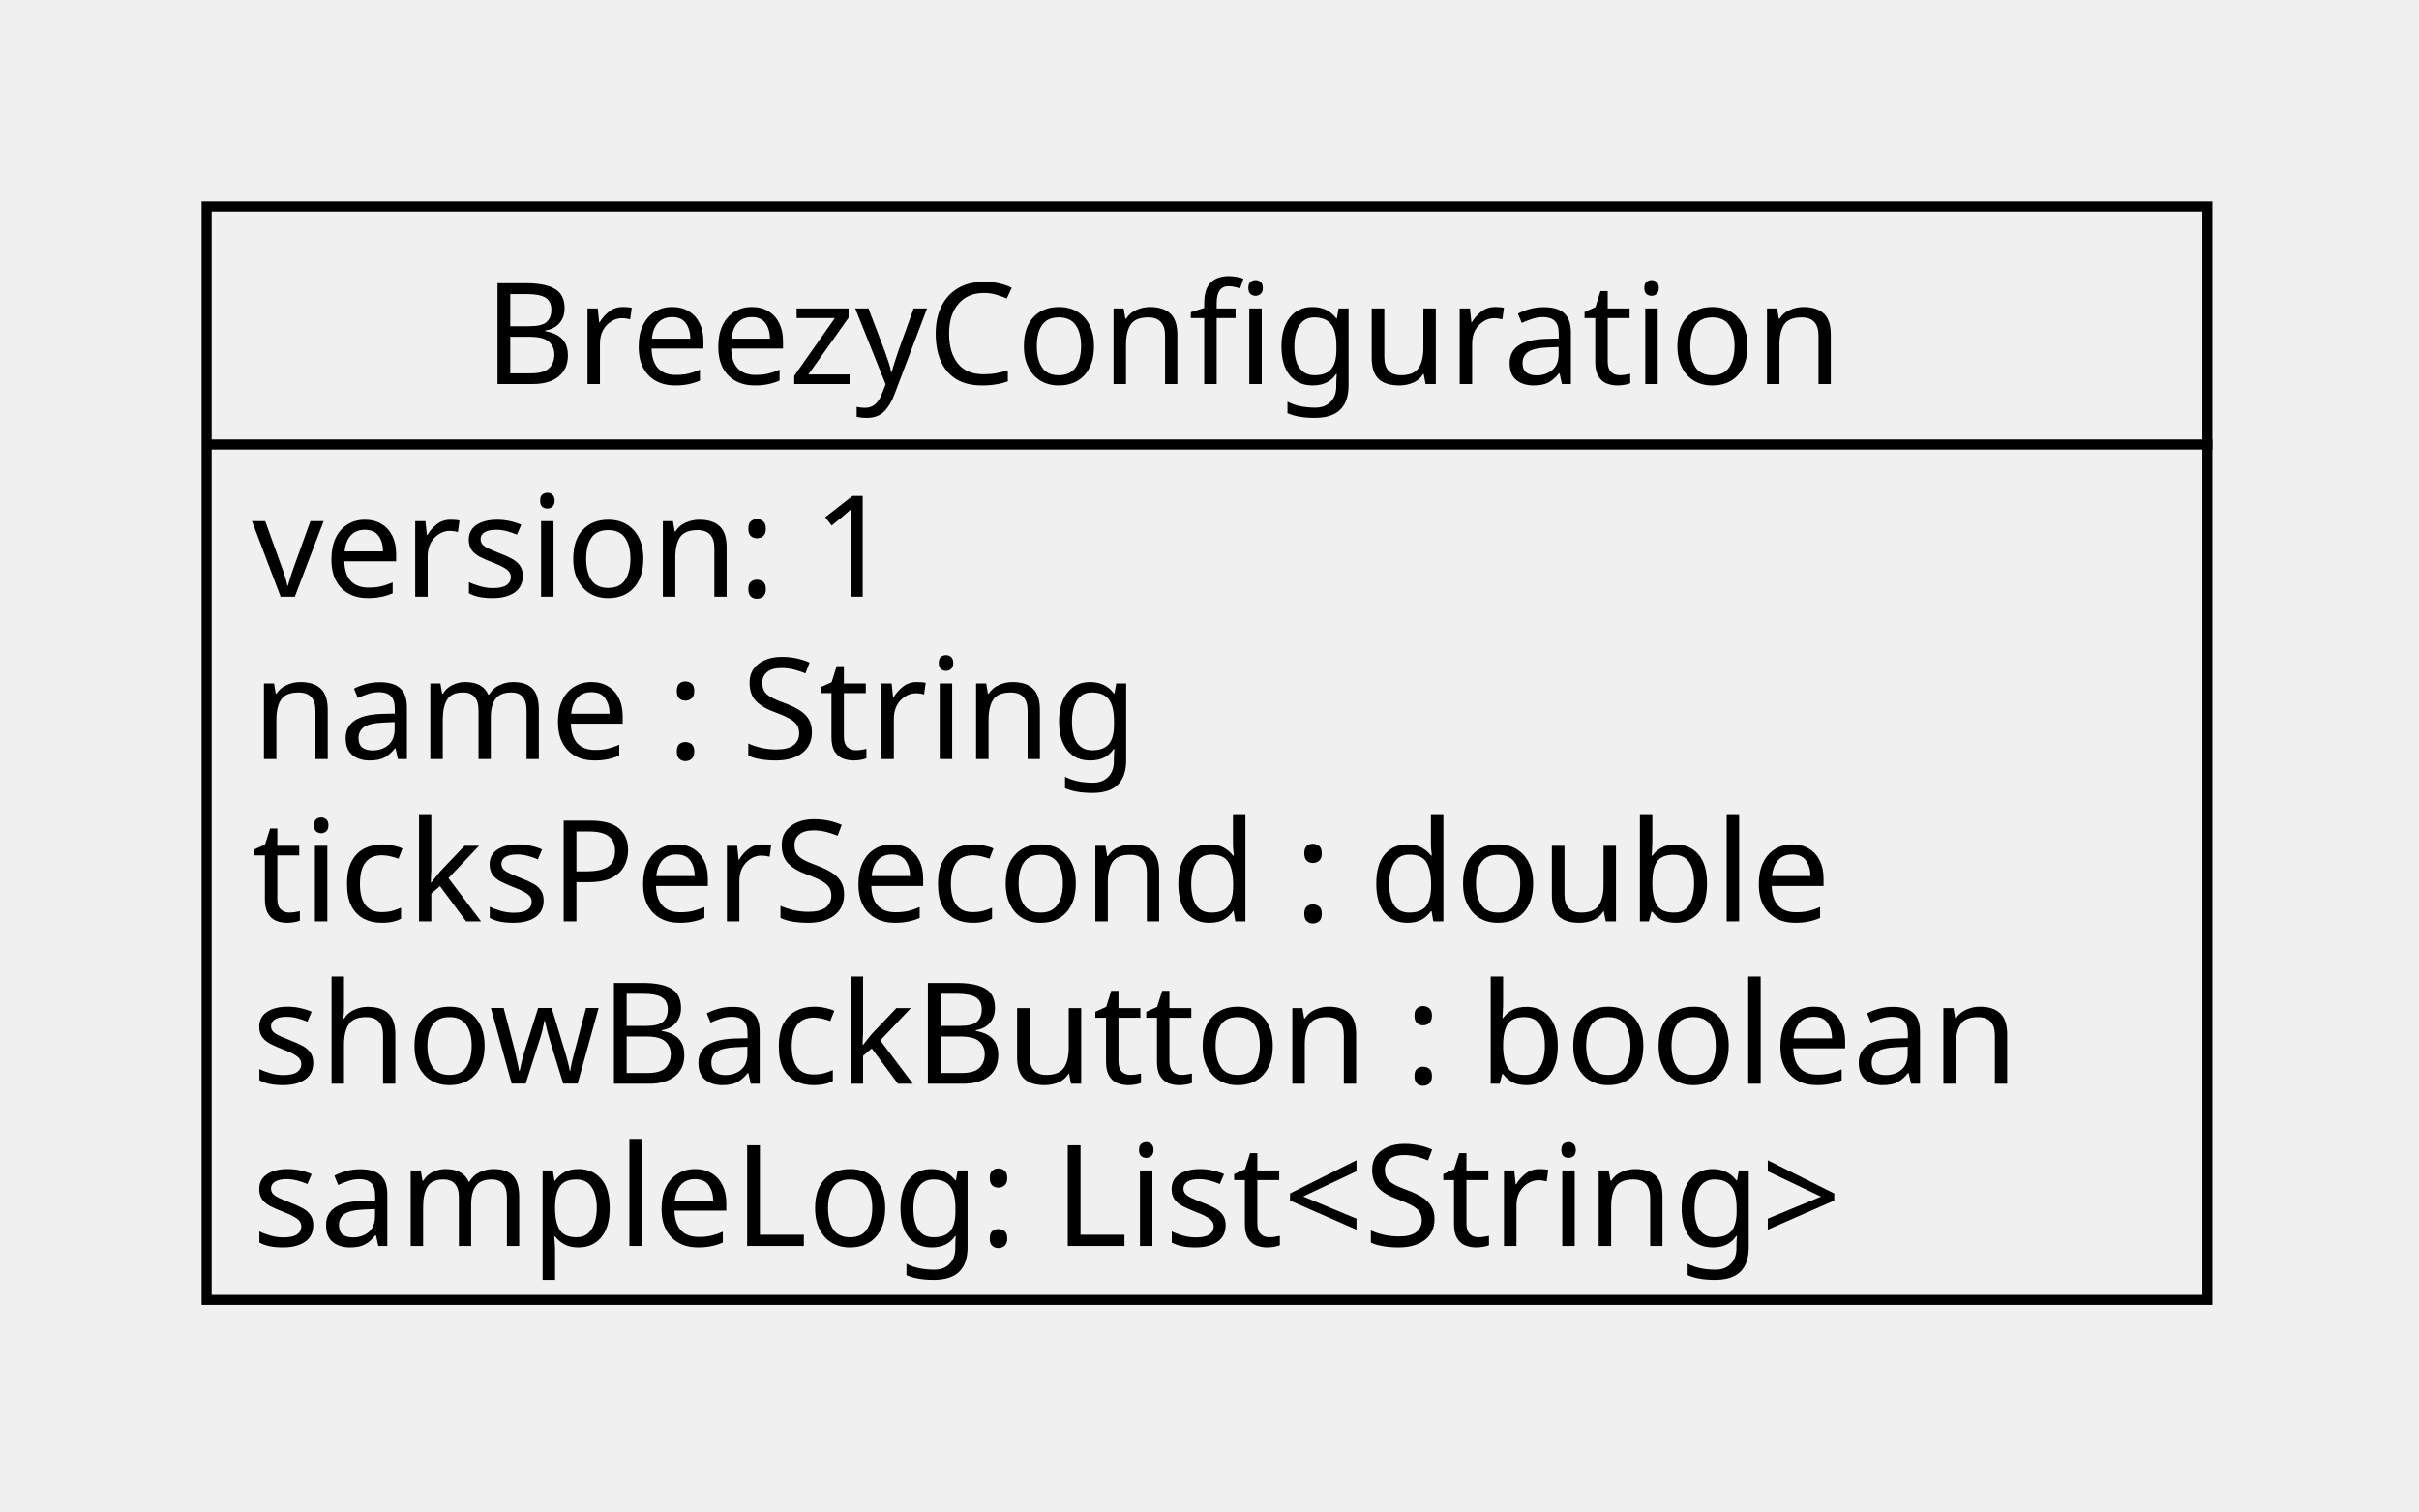
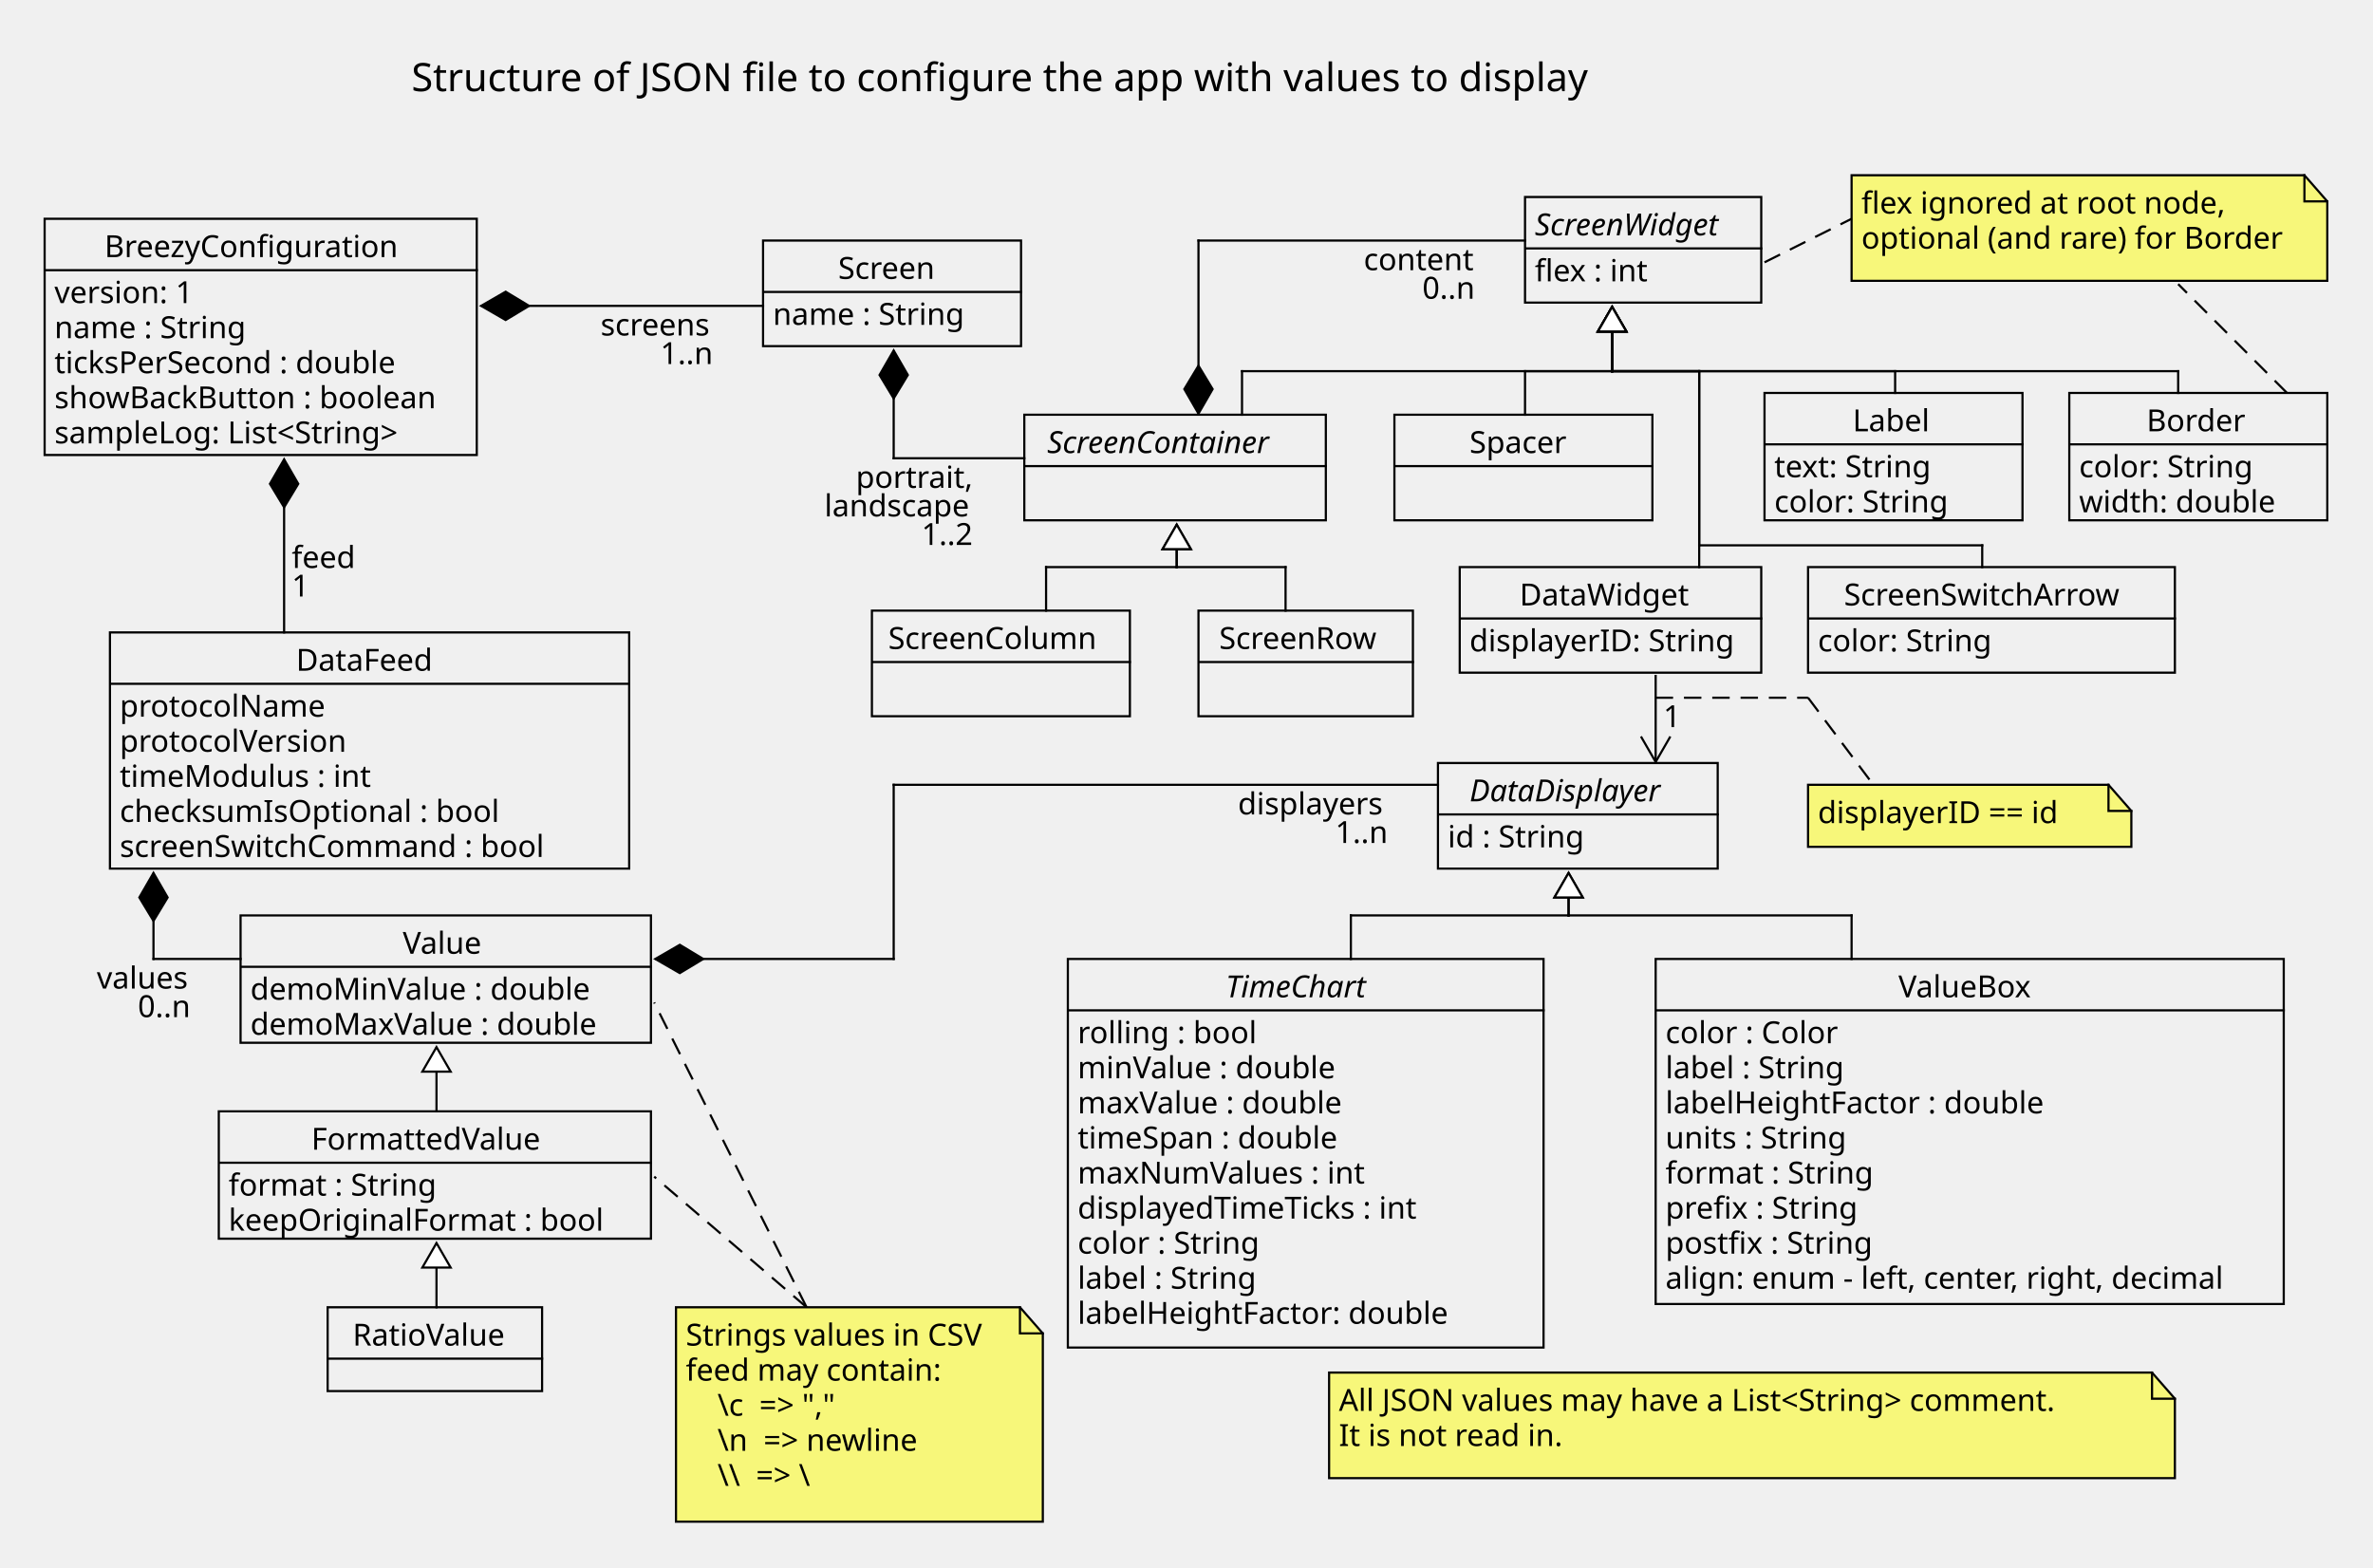
- <svg xmlns="http://www.w3.org/2000/svg" fill-opacity="1" color-rendering="auto" color-interpolation="auto" text-rendering="auto" stroke="black" stroke-linecap="square" width="240" stroke-miterlimit="10" shape-rendering="auto" stroke-opacity="1" fill="black" stroke-dasharray="none" font-weight="normal" stroke-width="1" viewBox="80 80 240 150" height="150" font-family="'Dialog'" font-style="normal" stroke-linejoin="miter" font-size="12px" stroke-dashoffset="0" image-rendering="auto">
+ <svg xmlns="http://www.w3.org/2000/svg" fill-opacity="1" color-rendering="auto" color-interpolation="auto" text-rendering="auto" stroke="black" stroke-linecap="square" width="1090" stroke-miterlimit="10" shape-rendering="auto" stroke-opacity="1" fill="black" stroke-dasharray="none" font-weight="normal" stroke-width="1" viewBox="30 0 1090 720" height="720" font-family="'Dialog'" font-style="normal" stroke-linejoin="miter" font-size="12px" stroke-dashoffset="0" image-rendering="auto">
  <defs id="genericDefs" />
  <g>
    <defs id="defs1">
      <clipPath clipPathUnits="userSpaceOnUse" id="clipPath1">
        <path d="M0 0 L2147483647 0 L2147483647 2147483647 L0 2147483647 L0 0 Z" />
      </clipPath>
      <clipPath clipPathUnits="userSpaceOnUse" id="clipPath2">
+         <path d="M0 0 L0 100 L170 100 L170 0 Z" />
+       </clipPath>
+       <clipPath clipPathUnits="userSpaceOnUse" id="clipPath3">
+         <path d="M0 0 L0 60 L120 60 L120 0 Z" />
+       </clipPath>
+       <clipPath clipPathUnits="userSpaceOnUse" id="clipPath4">
+         <path d="M0 0 L0 50 L390 50 L390 0 Z" />
+       </clipPath>
+       <clipPath clipPathUnits="userSpaceOnUse" id="clipPath5">
+         <path d="M0 0 L0 60 L190 60 L190 0 Z" />
+       </clipPath>
+       <clipPath clipPathUnits="userSpaceOnUse" id="clipPath6">
+         <path d="M0 0 L0 50 L170 50 L170 0 Z" />
+       </clipPath>
+       <clipPath clipPathUnits="userSpaceOnUse" id="clipPath7">
+         <path d="M0 0 L0 30 L150 30 L150 0 Z" />
+       </clipPath>
+       <clipPath clipPathUnits="userSpaceOnUse" id="clipPath8">
+         <path d="M0 0 L0 40 L100 40 L100 0 Z" />
+       </clipPath>
+       <clipPath clipPathUnits="userSpaceOnUse" id="clipPath9">
+         <path d="M0 0 L0 50 L140 50 L140 0 Z" />
+       </clipPath>
+       <clipPath clipPathUnits="userSpaceOnUse" id="clipPath10">
+         <path d="M0 0 L0 50 L130 50 L130 0 Z" />
+       </clipPath>
+       <clipPath clipPathUnits="userSpaceOnUse" id="clipPath11">
+         <path d="M0 0 L0 50 L220 50 L220 0 Z" />
+       </clipPath>
+       <clipPath clipPathUnits="userSpaceOnUse" id="clipPath12">
+         <path d="M0 0 L0 50 L120 50 L120 0 Z" />
+       </clipPath>
+       <clipPath clipPathUnits="userSpaceOnUse" id="clipPath13">
+         <path d="M0 0 L0 160 L290 160 L290 0 Z" />
+       </clipPath>
+       <clipPath clipPathUnits="userSpaceOnUse" id="clipPath14">
+         <path d="M0 0 L0 180 L220 180 L220 0 Z" />
+       </clipPath>
+       <clipPath clipPathUnits="userSpaceOnUse" id="clipPath15">
+         <path d="M0 0 L0 50 L100 50 L100 0 Z" />
+       </clipPath>
+       <clipPath clipPathUnits="userSpaceOnUse" id="clipPath16">
+         <path d="M0 0 L0 50 L110 50 L110 0 Z" />
+       </clipPath>
+       <clipPath clipPathUnits="userSpaceOnUse" id="clipPath17">
+         <path d="M0 0 L0 60 L200 60 L200 0 Z" />
+       </clipPath>
+       <clipPath clipPathUnits="userSpaceOnUse" id="clipPath18">
+         <path d="M0 0 L0 110 L240 110 L240 0 Z" />
+       </clipPath>
+       <clipPath clipPathUnits="userSpaceOnUse" id="clipPath19">
+         <path d="M0 0 L0 40 L680 40 L680 0 Z" />
+       </clipPath>
+       <clipPath clipPathUnits="userSpaceOnUse" id="clipPath20">
        <path d="M0 0 L0 110 L200 110 L200 0 Z" />
      </clipPath>
+       <clipPath clipPathUnits="userSpaceOnUse" id="clipPath21">
+         <path d="M0 0 L0 90 L100 90 L100 0 Z" />
+       </clipPath>
+       <clipPath clipPathUnits="userSpaceOnUse" id="clipPath22">
+         <path d="M0 0 L0 170 L100 170 L100 0 Z" />
+       </clipPath>
+       <clipPath clipPathUnits="userSpaceOnUse" id="clipPath23">
+         <path d="M0 0 L0 80 L80 80 L80 0 Z" />
+       </clipPath>
+       <clipPath clipPathUnits="userSpaceOnUse" id="clipPath24">
+         <path d="M0 0 L0 70 L290 70 L290 0 Z" />
+       </clipPath>
+       <clipPath clipPathUnits="userSpaceOnUse" id="clipPath25">
+         <path d="M0 0 L0 60 L30 60 L30 0 Z" />
+       </clipPath>
+       <clipPath clipPathUnits="userSpaceOnUse" id="clipPath26">
+         <path d="M0 0 L0 150 L200 150 L200 0 Z" />
+       </clipPath>
+       <clipPath clipPathUnits="userSpaceOnUse" id="clipPath27">
+         <path d="M0 0 L0 70 L130 70 L130 0 Z" />
+       </clipPath>
+       <clipPath clipPathUnits="userSpaceOnUse" id="clipPath28">
+         <path d="M0 0 L0 150 L70 150 L70 0 Z" />
+       </clipPath>
+       <clipPath clipPathUnits="userSpaceOnUse" id="clipPath29">
+         <path d="M0 0 L0 70 L40 70 L40 0 Z" />
+       </clipPath>
+       <clipPath clipPathUnits="userSpaceOnUse" id="clipPath30">
+         <path d="M0 0 L0 110 L390 110 L390 0 Z" />
+       </clipPath>
+       <clipPath clipPathUnits="userSpaceOnUse" id="clipPath31">
+         <path d="M0 0 L0 70 L160 70 L160 0 Z" />
+       </clipPath>
+       <clipPath clipPathUnits="userSpaceOnUse" id="clipPath32">
+         <path d="M0 0 L0 50 L70 50 L70 0 Z" />
+       </clipPath>
+       <clipPath clipPathUnits="userSpaceOnUse" id="clipPath33">
+         <path d="M0 0 L0 80 L70 80 L70 0 Z" />
+       </clipPath>
+       <clipPath clipPathUnits="userSpaceOnUse" id="clipPath34">
+         <path d="M0 0 L0 110 L120 110 L120 0 Z" />
+       </clipPath>
+       <clipPath clipPathUnits="userSpaceOnUse" id="clipPath35">
+         <path d="M0 0 L0 80 L200 80 L200 0 Z" />
+       </clipPath>
+       <clipPath clipPathUnits="userSpaceOnUse" id="clipPath36">
+         <path d="M0 0 L0 110 L180 110 L180 0 Z" />
+       </clipPath>
+       <clipPath clipPathUnits="userSpaceOnUse" id="clipPath37">
+         <path d="M0 0 L0 70 L80 70 L80 0 Z" />
+       </clipPath>
+       <clipPath clipPathUnits="userSpaceOnUse" id="clipPath38">
+         <path d="M0 0 L0 70 L90 70 L90 0 Z" />
+       </clipPath>
+       <clipPath clipPathUnits="userSpaceOnUse" id="clipPath39">
+         <path d="M0 0 L0 50 L160 50 L160 0 Z" />
+       </clipPath>
+       <clipPath clipPathUnits="userSpaceOnUse" id="clipPath40">
+         <path d="M0 0 L0 110 L60 110 L60 0 Z" />
+       </clipPath>
+       <clipPath clipPathUnits="userSpaceOnUse" id="clipPath41">
+         <path d="M0 0 L0 90 L90 90 L90 0 Z" />
+       </clipPath>
    </defs>
-     <g fill="rgb(255,255,255)" fill-opacity="0" transform="translate(100,100)" stroke-opacity="0" stroke="rgb(255,255,255)">
-       <rect x="0.5" width="198.5" height="108.5" y="0.5" clip-path="url(#clipPath2)" stroke="none" />
-     </g>
-     <g transform="translate(100,100)">
-       <rect fill="none" x="0.5" width="198.5" height="108.5" y="0.5" clip-path="url(#clipPath2)" />
-       <text x="28" font-size="14px" y="18.109" clip-path="url(#clipPath2)" font-family="sans-serif" stroke="none" xml:space="preserve">BreezyConfiguration</text>
-       <path fill="none" d="M1 24.109 L199 24.109" clip-path="url(#clipPath2)" />
-       <text x="5" font-size="14px" y="39.219" clip-path="url(#clipPath2)" font-family="sans-serif" stroke="none" xml:space="preserve">version: 1</text>
-       <text x="5" font-size="14px" y="55.328" clip-path="url(#clipPath2)" font-family="sans-serif" stroke="none" xml:space="preserve">name : String</text>
-       <text x="5" font-size="14px" y="71.438" clip-path="url(#clipPath2)" font-family="sans-serif" stroke="none" xml:space="preserve">ticksPerSecond : double</text>
-       <text x="5" font-size="14px" y="87.547" clip-path="url(#clipPath2)" font-family="sans-serif" stroke="none" xml:space="preserve">showBackButton : boolean</text>
-       <text x="5" font-size="14px" y="103.656" clip-path="url(#clipPath2)" font-family="sans-serif" stroke="none" xml:space="preserve">sampleLog: List&lt;String&gt;</text>
+     <g fill="rgb(255,255,0)" fill-opacity="0.49" transform="translate(340,600)" stroke-opacity="0.49" stroke="rgb(255,255,0)">
+       <path d="M0.5 0.5 L158.5 0.5 L169 12.5 L169 99 L0.5 99 Z" stroke="none" clip-path="url(#clipPath2)" />
+     </g>
+     <g transform="translate(340,600)">
+       <path fill="none" d="M0.5 0.5 L158.5 0.5 L169 12.5 L169 99 L0.5 99 Z" clip-path="url(#clipPath2)" />
+       <path fill="none" d="M158.5 0.5 L158.5 12.5 L169 12.5" clip-path="url(#clipPath2)" />
+       <text x="5" font-size="14px" y="18.109" clip-path="url(#clipPath2)" font-family="sans-serif" stroke="none" xml:space="preserve">Strings values in CSV</text>
+       <text x="5" font-size="14px" y="34.219" clip-path="url(#clipPath2)" font-family="sans-serif" stroke="none" xml:space="preserve">feed may contain:</text>
+       <text x="5" font-size="14px" y="50.328" clip-path="url(#clipPath2)" font-family="sans-serif" stroke="none" xml:space="preserve">    \c  =&gt; ","</text>
+       <text x="5" font-size="14px" y="66.438" clip-path="url(#clipPath2)" font-family="sans-serif" stroke="none" xml:space="preserve">    \n  =&gt; newline</text>
+       <text x="5" font-size="14px" y="82.547" clip-path="url(#clipPath2)" font-family="sans-serif" stroke="none" xml:space="preserve">    \\  =&gt; \</text>
+     </g>
+     <g fill="rgb(255,255,255)" fill-opacity="0" transform="translate(980,180)" stroke-opacity="0" stroke="rgb(255,255,255)">
+       <rect x="0.5" width="118.5" height="58.5" y="0.5" clip-path="url(#clipPath3)" stroke="none" />
+     </g>
+     <g transform="translate(980,180)">
+       <rect fill="none" x="0.5" width="118.5" height="58.5" y="0.5" clip-path="url(#clipPath3)" />
+       <text x="36" font-size="14px" y="18.109" clip-path="url(#clipPath3)" font-family="sans-serif" stroke="none" xml:space="preserve">Border</text>
+       <path fill="none" d="M1 24.109 L119 24.109" clip-path="url(#clipPath3)" />
+       <text x="5" font-size="14px" y="39.219" clip-path="url(#clipPath3)" font-family="sans-serif" stroke="none" xml:space="preserve">color: String</text>
+       <text x="5" font-size="14px" y="55.328" clip-path="url(#clipPath3)" font-family="sans-serif" stroke="none" xml:space="preserve">width: double</text>
+     </g>
+     <g fill="rgb(255,255,0)" fill-opacity="0.49" transform="translate(640,630)" stroke-opacity="0.49" stroke="rgb(255,255,0)">
+       <path d="M0.5 0.5 L378.5 0.5 L389 12.5 L389 49 L0.5 49 Z" stroke="none" clip-path="url(#clipPath4)" />
+     </g>
+     <g transform="translate(640,630)">
+       <path fill="none" d="M0.5 0.5 L378.5 0.5 L389 12.5 L389 49 L0.5 49 Z" clip-path="url(#clipPath4)" />
+       <path fill="none" d="M378.5 0.5 L378.5 12.5 L389 12.5" clip-path="url(#clipPath4)" />
+       <text x="5" font-size="14px" y="18.109" clip-path="url(#clipPath4)" font-family="sans-serif" stroke="none" xml:space="preserve">All JSON values may have a List&lt;String&gt; comment.</text>
+       <text x="5" font-size="14px" y="34.219" clip-path="url(#clipPath4)" font-family="sans-serif" stroke="none" xml:space="preserve">It is not read in.</text>
+     </g>
+     <g fill="rgb(255,255,255)" fill-opacity="0" transform="translate(140,420)" stroke-opacity="0" stroke="rgb(255,255,255)">
+       <rect x="0.5" width="188.5" height="58.5" y="0.5" clip-path="url(#clipPath5)" stroke="none" />
+     </g>
+     <g transform="translate(140,420)">
+       <rect fill="none" x="0.5" width="188.5" height="58.5" y="0.5" clip-path="url(#clipPath5)" />
+       <text x="75" font-size="14px" y="18.109" clip-path="url(#clipPath5)" font-family="sans-serif" stroke="none" xml:space="preserve">Value</text>
+       <path fill="none" d="M1 24.109 L189 24.109" clip-path="url(#clipPath5)" />
+       <text x="5" font-size="14px" y="39.219" clip-path="url(#clipPath5)" font-family="sans-serif" stroke="none" xml:space="preserve">demoMinValue : double</text>
+       <text x="5" font-size="14px" y="55.328" clip-path="url(#clipPath5)" font-family="sans-serif" stroke="none" xml:space="preserve">demoMaxValue : double</text>
+     </g>
+     <g fill="rgb(255,255,255)" fill-opacity="0" transform="translate(860,260)" stroke-opacity="0" stroke="rgb(255,255,255)">
+       <rect x="0.5" width="168.5" height="48.5" y="0.5" clip-path="url(#clipPath6)" stroke="none" />
+     </g>
+     <g transform="translate(860,260)">
+       <rect fill="none" x="0.5" width="168.5" height="48.5" y="0.5" clip-path="url(#clipPath6)" />
+       <text x="17" font-size="14px" y="18.109" clip-path="url(#clipPath6)" font-family="sans-serif" stroke="none" xml:space="preserve">ScreenSwitchArrow</text>
+       <path fill="none" d="M1 24.109 L169 24.109" clip-path="url(#clipPath6)" />
+       <text x="5" font-size="14px" y="39.219" clip-path="url(#clipPath6)" font-family="sans-serif" stroke="none" xml:space="preserve">color: String</text>
+     </g>
+     <g fill="rgb(255,255,0)" fill-opacity="0.49" transform="translate(860,360)" stroke-opacity="0.49" stroke="rgb(255,255,0)">
+       <path d="M0.5 0.5 L138.5 0.5 L149 12.5 L149 29 L0.5 29 Z" stroke="none" clip-path="url(#clipPath7)" />
+     </g>
+     <g transform="translate(860,360)">
+       <path fill="none" d="M0.5 0.5 L138.5 0.5 L149 12.5 L149 29 L0.5 29 Z" clip-path="url(#clipPath7)" />
+       <path fill="none" d="M138.5 0.5 L138.5 12.5 L149 12.5" clip-path="url(#clipPath7)" />
+       <text x="5" font-size="14px" y="18.109" clip-path="url(#clipPath7)" font-family="sans-serif" stroke="none" xml:space="preserve">displayerID == id</text>
+     </g>
+     <g fill="rgb(255,255,255)" fill-opacity="0" transform="translate(180,600)" stroke-opacity="0" stroke="rgb(255,255,255)">
+       <rect x="0.5" width="98.5" height="38.5" y="0.5" clip-path="url(#clipPath8)" stroke="none" />
+     </g>
+     <g transform="translate(180,600)">
+       <rect fill="none" x="0.5" width="98.5" height="38.5" y="0.5" clip-path="url(#clipPath8)" />
+       <text x="12" font-size="14px" y="18.109" clip-path="url(#clipPath8)" font-family="sans-serif" stroke="none" xml:space="preserve">RatioValue</text>
+       <path fill="none" d="M1 24.109 L99 24.109" clip-path="url(#clipPath8)" />
+     </g>
+     <g fill="rgb(255,255,255)" fill-opacity="0" transform="translate(700,260)" stroke-opacity="0" stroke="rgb(255,255,255)">
+       <rect x="0.5" width="138.5" height="48.5" y="0.5" clip-path="url(#clipPath9)" stroke="none" />
+     </g>
+     <g transform="translate(700,260)">
+       <rect fill="none" x="0.5" width="138.5" height="48.5" y="0.5" clip-path="url(#clipPath9)" />
+       <text x="28" font-size="14px" y="18.109" clip-path="url(#clipPath9)" font-family="sans-serif" stroke="none" xml:space="preserve">DataWidget</text>
+       <path fill="none" d="M1 24.109 L139 24.109" clip-path="url(#clipPath9)" />
+       <text x="5" font-size="14px" y="39.219" clip-path="url(#clipPath9)" font-family="sans-serif" stroke="none" xml:space="preserve">displayerID: String</text>
+     </g>
+     <g fill="rgb(255,255,255)" fill-opacity="0" transform="translate(690,350)" stroke-opacity="0" stroke="rgb(255,255,255)">
+       <rect x="0.5" width="128.5" height="48.5" y="0.5" clip-path="url(#clipPath10)" stroke="none" />
+     </g>
+     <g transform="translate(690,350)">
+       <rect fill="none" x="0.5" width="128.5" height="48.5" y="0.5" clip-path="url(#clipPath10)" />
+       <text x="15" font-size="14px" y="18.109" clip-path="url(#clipPath10)" font-family="sans-serif" font-style="italic" stroke="none" xml:space="preserve">DataDisplayer</text>
+       <path fill="none" d="M1 24.109 L129 24.109" clip-path="url(#clipPath10)" />
+       <text x="5" font-size="14px" y="39.219" clip-path="url(#clipPath10)" font-family="sans-serif" stroke="none" xml:space="preserve">id : String</text>
+     </g>
+     <g fill="rgb(255,255,0)" fill-opacity="0.49" transform="translate(880,80)" stroke-opacity="0.49" stroke="rgb(255,255,0)">
+       <path d="M0.5 0.5 L208.5 0.5 L219 12.5 L219 49 L0.5 49 Z" stroke="none" clip-path="url(#clipPath11)" />
+     </g>
+     <g transform="translate(880,80)">
+       <path fill="none" d="M0.5 0.5 L208.5 0.5 L219 12.5 L219 49 L0.5 49 Z" clip-path="url(#clipPath11)" />
+       <path fill="none" d="M208.5 0.5 L208.5 12.5 L219 12.5" clip-path="url(#clipPath11)" />
+       <text x="5" font-size="14px" y="18.109" clip-path="url(#clipPath11)" font-family="sans-serif" stroke="none" xml:space="preserve">flex ignored at root node,</text>
+       <text x="5" font-size="14px" y="34.219" clip-path="url(#clipPath11)" font-family="sans-serif" stroke="none" xml:space="preserve">optional (and rare) for Border</text>
+     </g>
+     <g fill="rgb(255,255,255)" fill-opacity="0" transform="translate(670,190)" stroke-opacity="0" stroke="rgb(255,255,255)">
+       <rect x="0.5" width="118.5" height="48.5" y="0.5" clip-path="url(#clipPath12)" stroke="none" />
+     </g>
+     <g transform="translate(670,190)">
+       <rect fill="none" x="0.5" width="118.5" height="48.5" y="0.5" clip-path="url(#clipPath12)" />
+       <text x="35" font-size="14px" y="18.109" clip-path="url(#clipPath12)" font-family="sans-serif" stroke="none" xml:space="preserve">Spacer</text>
+       <path fill="none" d="M1 24.109 L119 24.109" clip-path="url(#clipPath12)" />
+     </g>
+     <g fill="rgb(255,255,255)" fill-opacity="0" transform="translate(840,180)" stroke-opacity="0" stroke="rgb(255,255,255)">
+       <rect x="0.5" width="118.5" height="58.5" y="0.5" clip-path="url(#clipPath3)" stroke="none" />
+     </g>
+     <g transform="translate(840,180)">
+       <rect fill="none" x="0.5" width="118.5" height="58.5" y="0.5" clip-path="url(#clipPath3)" />
+       <text x="41" font-size="14px" y="18.109" clip-path="url(#clipPath3)" font-family="sans-serif" stroke="none" xml:space="preserve">Label</text>
+       <path fill="none" d="M1 24.109 L119 24.109" clip-path="url(#clipPath3)" />
+       <text x="5" font-size="14px" y="39.219" clip-path="url(#clipPath3)" font-family="sans-serif" stroke="none" xml:space="preserve">text: String</text>
+       <text x="5" font-size="14px" y="55.328" clip-path="url(#clipPath3)" font-family="sans-serif" stroke="none" xml:space="preserve">color: String</text>
+     </g>
+     <g fill="rgb(255,255,255)" fill-opacity="0" transform="translate(790,440)" stroke-opacity="0" stroke="rgb(255,255,255)">
+       <rect x="0.5" width="288.5" height="158.5" y="0.5" clip-path="url(#clipPath13)" stroke="none" />
+     </g>
+     <g transform="translate(790,440)">
+       <rect fill="none" x="0.5" width="288.5" height="158.5" y="0.5" clip-path="url(#clipPath13)" />
+       <text x="112" font-size="14px" y="18.109" clip-path="url(#clipPath13)" font-family="sans-serif" stroke="none" xml:space="preserve">ValueBox</text>
+       <path fill="none" d="M1 24.109 L289 24.109" clip-path="url(#clipPath13)" />
+       <text x="5" font-size="14px" y="39.219" clip-path="url(#clipPath13)" font-family="sans-serif" stroke="none" xml:space="preserve">color : Color</text>
+       <text x="5" font-size="14px" y="55.328" clip-path="url(#clipPath13)" font-family="sans-serif" stroke="none" xml:space="preserve">label : String</text>
+       <text x="5" font-size="14px" y="71.438" clip-path="url(#clipPath13)" font-family="sans-serif" stroke="none" xml:space="preserve">labelHeightFactor : double</text>
+       <text x="5" font-size="14px" y="87.547" clip-path="url(#clipPath13)" font-family="sans-serif" stroke="none" xml:space="preserve">units : String</text>
+       <text x="5" font-size="14px" y="103.656" clip-path="url(#clipPath13)" font-family="sans-serif" stroke="none" xml:space="preserve">format : String</text>
+       <text x="5" font-size="14px" y="119.766" clip-path="url(#clipPath13)" font-family="sans-serif" stroke="none" xml:space="preserve">prefix : String</text>
+       <text x="5" font-size="14px" y="135.875" clip-path="url(#clipPath13)" font-family="sans-serif" stroke="none" xml:space="preserve">postfix : String</text>
+       <text x="5" font-size="14px" y="151.984" clip-path="url(#clipPath13)" font-family="sans-serif" stroke="none" xml:space="preserve">align: enum - left, center, right, decimal</text>
+     </g>
+     <g fill="rgb(255,255,255)" fill-opacity="0" transform="translate(520,440)" stroke-opacity="0" stroke="rgb(255,255,255)">
+       <rect x="0.5" width="218.5" height="178.5" y="0.5" clip-path="url(#clipPath14)" stroke="none" />
+     </g>
+     <g transform="translate(520,440)">
+       <rect fill="none" x="0.5" width="218.5" height="178.5" y="0.5" clip-path="url(#clipPath14)" />
+       <text x="73" font-size="14px" y="18.109" clip-path="url(#clipPath14)" font-family="sans-serif" font-style="italic" stroke="none" xml:space="preserve">TimeChart</text>
+       <path fill="none" d="M1 24.109 L219 24.109" clip-path="url(#clipPath14)" />
+       <text x="5" font-size="14px" y="39.219" clip-path="url(#clipPath14)" font-family="sans-serif" stroke="none" xml:space="preserve">rolling : bool</text>
+       <text x="5" font-size="14px" y="55.328" clip-path="url(#clipPath14)" font-family="sans-serif" stroke="none" xml:space="preserve">minValue : double</text>
+       <text x="5" font-size="14px" y="71.438" clip-path="url(#clipPath14)" font-family="sans-serif" stroke="none" xml:space="preserve">maxValue : double</text>
+       <text x="5" font-size="14px" y="87.547" clip-path="url(#clipPath14)" font-family="sans-serif" stroke="none" xml:space="preserve">timeSpan : double</text>
+       <text x="5" font-size="14px" y="103.656" clip-path="url(#clipPath14)" font-family="sans-serif" stroke="none" xml:space="preserve">maxNumValues : int</text>
+       <text x="5" font-size="14px" y="119.766" clip-path="url(#clipPath14)" font-family="sans-serif" stroke="none" xml:space="preserve">displayedTimeTicks : int</text>
+       <text x="5" font-size="14px" y="135.875" clip-path="url(#clipPath14)" font-family="sans-serif" stroke="none" xml:space="preserve">color : String</text>
+       <text x="5" font-size="14px" y="151.984" clip-path="url(#clipPath14)" font-family="sans-serif" stroke="none" xml:space="preserve">label : String</text>
+       <text x="5" font-size="14px" y="168.094" clip-path="url(#clipPath14)" font-family="sans-serif" stroke="none" xml:space="preserve">labelHeightFactor: double</text>
+     </g>
+     <g fill="rgb(255,255,255)" fill-opacity="0" transform="translate(500,190)" stroke-opacity="0" stroke="rgb(255,255,255)">
+       <rect x="0.5" width="138.5" height="48.5" y="0.5" clip-path="url(#clipPath9)" stroke="none" />
+     </g>
+     <g transform="translate(500,190)">
+       <rect fill="none" x="0.5" width="138.5" height="48.5" y="0.5" clip-path="url(#clipPath9)" />
+       <text x="11" font-size="14px" y="18.109" clip-path="url(#clipPath9)" font-family="sans-serif" font-style="italic" stroke="none" xml:space="preserve">ScreenContainer</text>
+       <path fill="none" d="M1 24.109 L139 24.109" clip-path="url(#clipPath9)" />
+     </g>
+     <g fill="rgb(255,255,255)" fill-opacity="0" transform="translate(430,280)" stroke-opacity="0" stroke="rgb(255,255,255)">
+       <rect x="0.5" width="118.5" height="48.5" y="0.5" clip-path="url(#clipPath12)" stroke="none" />
+     </g>
+     <g transform="translate(430,280)">
+       <rect fill="none" x="0.5" width="118.5" height="48.5" y="0.5" clip-path="url(#clipPath12)" />
+       <text x="8" font-size="14px" y="18.109" clip-path="url(#clipPath12)" font-family="sans-serif" stroke="none" xml:space="preserve">ScreenColumn</text>
+       <path fill="none" d="M1 24.109 L119 24.109" clip-path="url(#clipPath12)" />
+     </g>
+     <g fill="rgb(255,255,255)" fill-opacity="0" transform="translate(580,280)" stroke-opacity="0" stroke="rgb(255,255,255)">
+       <rect x="0.5" width="98.5" height="48.5" y="0.5" clip-path="url(#clipPath15)" stroke="none" />
+     </g>
+     <g transform="translate(580,280)">
+       <rect fill="none" x="0.5" width="98.5" height="48.5" y="0.5" clip-path="url(#clipPath15)" />
+       <text x="10" font-size="14px" y="18.109" clip-path="url(#clipPath15)" font-family="sans-serif" stroke="none" xml:space="preserve">ScreenRow</text>
+       <path fill="none" d="M1 24.109 L99 24.109" clip-path="url(#clipPath15)" />
+     </g>
+     <g fill="rgb(255,255,255)" fill-opacity="0" transform="translate(730,90)" stroke-opacity="0" stroke="rgb(255,255,255)">
+       <rect x="0.5" width="108.5" height="48.5" y="0.5" clip-path="url(#clipPath16)" stroke="none" />
+     </g>
+     <g transform="translate(730,90)">
+       <rect fill="none" x="0.5" width="108.5" height="48.5" y="0.5" clip-path="url(#clipPath16)" />
+       <text x="5" font-size="14px" y="18.109" clip-path="url(#clipPath16)" font-family="sans-serif" font-style="italic" stroke="none" xml:space="preserve">ScreenWidget</text>
+       <path fill="none" d="M1 24.109 L109 24.109" clip-path="url(#clipPath16)" />
+       <text x="5" font-size="14px" y="39.219" clip-path="url(#clipPath16)" font-family="sans-serif" stroke="none" xml:space="preserve">flex : int</text>
+     </g>
+     <g fill="rgb(255,255,255)" fill-opacity="0" transform="translate(130,510)" stroke-opacity="0" stroke="rgb(255,255,255)">
+       <rect x="0.5" width="198.5" height="58.5" y="0.5" clip-path="url(#clipPath17)" stroke="none" />
+     </g>
+     <g transform="translate(130,510)">
+       <rect fill="none" x="0.5" width="198.5" height="58.5" y="0.5" clip-path="url(#clipPath17)" />
+       <text x="43" font-size="14px" y="18.109" clip-path="url(#clipPath17)" font-family="sans-serif" stroke="none" xml:space="preserve">FormattedValue</text>
+       <path fill="none" d="M1 24.109 L199 24.109" clip-path="url(#clipPath17)" />
+       <text x="5" font-size="14px" y="39.219" clip-path="url(#clipPath17)" font-family="sans-serif" stroke="none" xml:space="preserve">format : String</text>
+       <text x="5" font-size="14px" y="55.328" clip-path="url(#clipPath17)" font-family="sans-serif" stroke="none" xml:space="preserve">keepOriginalFormat : bool</text>
+     </g>
+     <g fill="rgb(255,255,255)" fill-opacity="0" transform="translate(80,290)" stroke-opacity="0" stroke="rgb(255,255,255)">
+       <rect x="0.5" width="238.5" height="108.5" y="0.5" clip-path="url(#clipPath18)" stroke="none" />
+     </g>
+     <g transform="translate(80,290)">
+       <rect fill="none" x="0.5" width="238.5" height="108.5" y="0.5" clip-path="url(#clipPath18)" />
+       <text x="86" font-size="14px" y="18.109" clip-path="url(#clipPath18)" font-family="sans-serif" stroke="none" xml:space="preserve">DataFeed</text>
+       <path fill="none" d="M1 24.109 L239 24.109" clip-path="url(#clipPath18)" />
+       <text x="5" font-size="14px" y="39.219" clip-path="url(#clipPath18)" font-family="sans-serif" stroke="none" xml:space="preserve">protocolName</text>
+       <text x="5" font-size="14px" y="55.328" clip-path="url(#clipPath18)" font-family="sans-serif" stroke="none" xml:space="preserve">protocolVersion</text>
+       <text x="5" font-size="14px" y="71.438" clip-path="url(#clipPath18)" font-family="sans-serif" stroke="none" xml:space="preserve">timeModulus : int</text>
+       <text x="5" font-size="14px" y="87.547" clip-path="url(#clipPath18)" font-family="sans-serif" stroke="none" xml:space="preserve">checksumIsOptional : bool</text>
+       <text x="5" font-size="14px" y="103.656" clip-path="url(#clipPath18)" font-family="sans-serif" stroke="none" xml:space="preserve">screenSwitchCommand : bool</text>
+     </g>
+     <g fill="rgb(255,255,255)" fill-opacity="0" transform="translate(380,110)" stroke-opacity="0" stroke="rgb(255,255,255)">
+       <rect x="0.5" width="118.5" height="48.5" y="0.5" clip-path="url(#clipPath12)" stroke="none" />
+     </g>
+     <g transform="translate(380,110)">
+       <rect fill="none" x="0.5" width="118.5" height="48.5" y="0.5" clip-path="url(#clipPath12)" />
+       <text x="35" font-size="14px" y="18.109" clip-path="url(#clipPath12)" font-family="sans-serif" stroke="none" xml:space="preserve">Screen</text>
+       <path fill="none" d="M1 24.109 L119 24.109" clip-path="url(#clipPath12)" />
+       <text x="5" font-size="14px" y="39.219" clip-path="url(#clipPath12)" font-family="sans-serif" stroke="none" xml:space="preserve">name : String</text>
+     </g>
+     <g fill="rgb(255,255,255)" fill-opacity="0" transform="translate(170,20)" stroke-opacity="0" stroke="rgb(255,255,255)">
+       <rect x="0.5" width="678.5" height="38.5" y="0.5" clip-path="url(#clipPath19)" stroke="none" />
+     </g>
+     <g font-family="sans-serif" font-size="18px" transform="translate(170,20)">
+       <text x="49" xml:space="preserve" y="21.875" clip-path="url(#clipPath19)" stroke="none">Structure of JSON file to configure the app with values to display</text>
+     </g>
+     <g fill="rgb(255,255,255)" fill-opacity="0" transform="translate(50,100)" stroke-opacity="0" stroke="rgb(255,255,255)">
+       <rect x="0.5" width="198.5" height="108.5" y="0.5" clip-path="url(#clipPath20)" stroke="none" />
+     </g>
+     <g transform="translate(50,100)">
+       <rect fill="none" x="0.5" width="198.5" height="108.5" y="0.5" clip-path="url(#clipPath20)" />
+       <text x="28" font-size="14px" y="18.109" clip-path="url(#clipPath20)" font-family="sans-serif" stroke="none" xml:space="preserve">BreezyConfiguration</text>
+       <path fill="none" d="M1 24.109 L199 24.109" clip-path="url(#clipPath20)" />
+       <text x="5" font-size="14px" y="39.219" clip-path="url(#clipPath20)" font-family="sans-serif" stroke="none" xml:space="preserve">version: 1</text>
+       <text x="5" font-size="14px" y="55.328" clip-path="url(#clipPath20)" font-family="sans-serif" stroke="none" xml:space="preserve">name : String</text>
+       <text x="5" font-size="14px" y="71.438" clip-path="url(#clipPath20)" font-family="sans-serif" stroke="none" xml:space="preserve">ticksPerSecond : double</text>
+       <text x="5" font-size="14px" y="87.547" clip-path="url(#clipPath20)" font-family="sans-serif" stroke="none" xml:space="preserve">showBackButton : boolean</text>
+       <text x="5" font-size="14px" y="103.656" clip-path="url(#clipPath20)" font-family="sans-serif" stroke="none" xml:space="preserve">sampleLog: List&lt;String&gt;</text>
+     </g>
+     <g stroke-dasharray="8,5" stroke-miterlimit="5" transform="translate(320,530)" stroke-linecap="butt">
+       <path fill="none" d="M80.5 70.5 L10.5 10.5" clip-path="url(#clipPath21)" />
+     </g>
+     <g stroke-dasharray="8,5" stroke-miterlimit="5" transform="translate(320,450)" stroke-linecap="butt">
+       <path fill="none" d="M80.5 150.5 L10.5 10.5" clip-path="url(#clipPath22)" />
+     </g>
+     <g stroke-dasharray="8,5" stroke-miterlimit="5" transform="translate(1020,120)" stroke-linecap="butt">
+       <path fill="none" d="M60.5 60.5 L10.5 10.5" clip-path="url(#clipPath23)" />
+     </g>
+     <g transform="translate(760,130)">
+       <path fill="none" d="M10.5 11.5 L10.5 40.5" clip-path="url(#clipPath24)" />
+       <path fill="none" d="M10.5 40.5 L270.5 40.5" clip-path="url(#clipPath24)" />
+       <path fill="none" d="M270.5 40.5 L270.5 50.5" clip-path="url(#clipPath24)" />
+       <path fill="white" d="M4 22.258 L10.5 11 L17 22.258 Z" clip-path="url(#clipPath24)" stroke="none" />
+       <path fill="none" d="M4 22.258 L10.5 11 L17 22.258 Z" clip-path="url(#clipPath24)" />
+     </g>
+     <g transform="translate(220,470)">
+       <path fill="none" d="M10.5 11.5 L10.5 40.5" clip-path="url(#clipPath25)" />
+       <path fill="white" d="M4 22.258 L10.5 11 L17 22.258 Z" clip-path="url(#clipPath25)" stroke="none" />
+       <path fill="none" d="M4 22.258 L10.5 11 L17 22.258 Z" clip-path="url(#clipPath25)" />
+     </g>
+     <g transform="translate(760,130)">
+       <path fill="none" d="M10.5 11.5 L10.5 40.5" clip-path="url(#clipPath26)" />
+       <path fill="none" d="M10.5 40.5 L50.5 40.5" clip-path="url(#clipPath26)" />
+       <path fill="none" d="M50.5 40.5 L50.5 120.5" clip-path="url(#clipPath26)" />
+       <path fill="none" d="M50.5 120.5 L180.5 120.5" clip-path="url(#clipPath26)" />
+       <path fill="none" d="M180.5 120.5 L180.5 130.5" clip-path="url(#clipPath26)" />
+       <path fill="white" d="M4 22.258 L10.5 11 L17 22.258 Z" clip-path="url(#clipPath26)" stroke="none" />
+       <path fill="none" d="M4 22.258 L10.5 11 L17 22.258 Z" clip-path="url(#clipPath26)" />
+     </g>
+     <g stroke-dasharray="8,5" stroke-miterlimit="5" transform="translate(780,310)" stroke-linecap="butt">
+       <path fill="none" d="M10.5 10.5 L80.5 10.5" clip-path="url(#clipPath27)" />
+       <path fill="none" d="M80.5 10.5 L110.5 50.5" clip-path="url(#clipPath27)" />
+     </g>
+     <g transform="translate(220,560)">
+       <path fill="none" d="M10.5 11.5 L10.5 40.5" clip-path="url(#clipPath25)" />
+       <path fill="white" d="M4 22.258 L10.5 11 L17 22.258 Z" clip-path="url(#clipPath25)" stroke="none" />
+       <path fill="none" d="M4 22.258 L10.5 11 L17 22.258 Z" clip-path="url(#clipPath25)" />
+     </g>
+     <g transform="translate(760,130)">
+       <path fill="none" d="M10.5 11.5 L10.5 40.5" clip-path="url(#clipPath28)" />
+       <path fill="none" d="M10.5 40.5 L50.5 40.5" clip-path="url(#clipPath28)" />
+       <path fill="none" d="M50.5 40.5 L50.5 130.5" clip-path="url(#clipPath28)" />
+       <path fill="white" d="M4 22.258 L10.5 11 L17 22.258 Z" clip-path="url(#clipPath28)" stroke="none" />
+       <path fill="none" d="M4 22.258 L10.5 11 L17 22.258 Z" clip-path="url(#clipPath28)" />
+     </g>
+     <g transform="translate(780,300)">
+       <path fill="none" d="M10.5 49.5 L10.5 10.5" clip-path="url(#clipPath29)" />
+       <path fill="none" d="M17 38.742 L10.5 50 L4 38.742" clip-path="url(#clipPath29)" />
+       <text x="14" font-size="14px" y="34" clip-path="url(#clipPath29)" font-family="sans-serif" stroke="none" xml:space="preserve">1</text>
+     </g>
+     <g transform="translate(320,350)">
+       <path fill="none" d="M11.5 90.5 L120.5 90.5" clip-path="url(#clipPath30)" />
+       <path fill="none" d="M120.5 90.5 L120.5 10.5" clip-path="url(#clipPath30)" />
+       <path fill="none" d="M120.5 10.5 L370.5 10.5" clip-path="url(#clipPath30)" />
+       <path d="M22.258 97 L11 90.5 L22.258 84 L33.017 90.5 Z" clip-path="url(#clipPath30)" stroke="none" />
+       <path fill="none" d="M22.258 97 L11 90.5 L22.258 84 L33.017 90.5 Z" clip-path="url(#clipPath30)" />
+       <text x="278.626" font-size="14px" y="24.109" clip-path="url(#clipPath30)" font-family="sans-serif" stroke="none" xml:space="preserve">displayers</text>
+       <text x="323.319" font-size="14px" y="37.219" clip-path="url(#clipPath30)" font-family="sans-serif" stroke="none" xml:space="preserve">1..n</text>
+     </g>
+     <g transform="translate(740,390)">
+       <path fill="none" d="M10.5 11.5 L10.5 30.5" clip-path="url(#clipPath31)" />
+       <path fill="none" d="M10.5 30.5 L140.5 30.5" clip-path="url(#clipPath31)" />
+       <path fill="none" d="M140.5 30.5 L140.5 50.5" clip-path="url(#clipPath31)" />
+       <path fill="white" d="M4 22.258 L10.5 11 L17 22.258 Z" clip-path="url(#clipPath31)" stroke="none" />
+       <path fill="none" d="M4 22.258 L10.5 11 L17 22.258 Z" clip-path="url(#clipPath31)" />
+     </g>
+     <g transform="translate(640,390)">
+       <path fill="none" d="M110.5 11.5 L110.5 30.5" clip-path="url(#clipPath27)" />
+       <path fill="none" d="M110.5 30.5 L10.5 30.5" clip-path="url(#clipPath27)" />
+       <path fill="none" d="M10.5 30.5 L10.5 50.5" clip-path="url(#clipPath27)" />
+       <path fill="white" d="M104 22.258 L110.5 11 L117 22.258 Z" clip-path="url(#clipPath27)" stroke="none" />
+       <path fill="none" d="M104 22.258 L110.5 11 L117 22.258 Z" clip-path="url(#clipPath27)" />
+     </g>
+     <g stroke-dasharray="8,5" stroke-miterlimit="5" transform="translate(830,90)" stroke-linecap="butt">
+       <path fill="none" d="M10.5 30.5 L50.5 10.5" clip-path="url(#clipPath32)" />
+     </g>
+     <g transform="translate(760,130)">
+       <path fill="none" d="M10.5 11.5 L10.5 40.5" clip-path="url(#clipPath31)" />
+       <path fill="none" d="M10.5 40.5 L140.5 40.5" clip-path="url(#clipPath31)" />
+       <path fill="none" d="M140.5 40.5 L140.5 50.5" clip-path="url(#clipPath31)" />
+       <path fill="white" d="M4 22.258 L10.5 11 L17 22.258 Z" clip-path="url(#clipPath31)" stroke="none" />
+       <path fill="none" d="M4 22.258 L10.5 11 L17 22.258 Z" clip-path="url(#clipPath31)" />
+     </g>
+     <g transform="translate(720,130)">
+       <path fill="none" d="M50.5 11.5 L50.5 40.5" clip-path="url(#clipPath33)" />
+       <path fill="none" d="M50.5 40.5 L10.5 40.5" clip-path="url(#clipPath33)" />
+       <path fill="none" d="M10.5 40.5 L10.5 60.5" clip-path="url(#clipPath33)" />
+       <path fill="white" d="M44 22.258 L50.5 11 L57 22.258 Z" clip-path="url(#clipPath33)" stroke="none" />
+       <path fill="none" d="M44 22.258 L50.5 11 L57 22.258 Z" clip-path="url(#clipPath33)" />
+     </g>
+     <g transform="translate(400,150)">
+       <path fill="none" d="M40.5 11.5 L40.5 60.5" clip-path="url(#clipPath34)" />
+       <path fill="none" d="M40.5 60.5 L100.5 60.5" clip-path="url(#clipPath34)" />
+       <path d="M34 22.258 L40.5 11 L47 22.258 L40.5 33.017 Z" clip-path="url(#clipPath34)" stroke="none" />
+       <path fill="none" d="M34 22.258 L40.5 11 L47 22.258 L40.5 33.017 Z" clip-path="url(#clipPath34)" />
+       <text x="23.139" font-size="14px" y="74.109" clip-path="url(#clipPath34)" font-family="sans-serif" stroke="none" xml:space="preserve">portrait,</text>
+       <text x="8.701" font-size="14px" y="87.219" clip-path="url(#clipPath34)" font-family="sans-serif" stroke="none" xml:space="preserve">landscape</text>
+       <text x="53.285" font-size="14px" y="100.328" clip-path="url(#clipPath34)" font-family="sans-serif" stroke="none" xml:space="preserve">1..2</text>
+     </g>
+     <g transform="translate(590,130)">
+       <path fill="none" d="M180.5 11.5 L180.5 40.5" clip-path="url(#clipPath35)" />
+       <path fill="none" d="M180.5 40.5 L10.5 40.5" clip-path="url(#clipPath35)" />
+       <path fill="none" d="M10.5 40.5 L10.5 60.5" clip-path="url(#clipPath35)" />
+       <path fill="white" d="M174 22.258 L180.5 11 L187 22.258 Z" clip-path="url(#clipPath35)" stroke="none" />
+       <path fill="none" d="M174 22.258 L180.5 11 L187 22.258 Z" clip-path="url(#clipPath35)" />
+     </g>
+     <g transform="translate(570,100)">
+       <path fill="none" d="M10.5 89.5 L10.5 10.5" clip-path="url(#clipPath36)" />
+       <path fill="none" d="M10.5 10.5 L160.5 10.5" clip-path="url(#clipPath36)" />
+       <path d="M17 78.742 L10.5 90 L4 78.742 L10.5 67.983 Z" clip-path="url(#clipPath36)" stroke="none" />
+       <path fill="none" d="M17 78.742 L10.5 90 L4 78.742 L10.5 67.983 Z" clip-path="url(#clipPath36)" />
+       <text x="86.399" font-size="14px" y="24.109" clip-path="url(#clipPath36)" font-family="sans-serif" stroke="none" xml:space="preserve">content</text>
+       <text x="113.319" font-size="14px" y="37.219" clip-path="url(#clipPath36)" font-family="sans-serif" stroke="none" xml:space="preserve">0..n</text>
+     </g>
+     <g transform="translate(560,230)">
+       <path fill="none" d="M10.5 11.5 L10.5 30.5" clip-path="url(#clipPath37)" />
+       <path fill="none" d="M10.5 30.5 L60.5 30.5" clip-path="url(#clipPath37)" />
+       <path fill="none" d="M60.5 30.5 L60.5 50.5" clip-path="url(#clipPath37)" />
+       <path fill="white" d="M4 22.258 L10.5 11 L17 22.258 Z" clip-path="url(#clipPath37)" stroke="none" />
+       <path fill="none" d="M4 22.258 L10.5 11 L17 22.258 Z" clip-path="url(#clipPath37)" />
+     </g>
+     <g transform="translate(500,230)">
+       <path fill="none" d="M70.5 11.5 L70.5 30.5" clip-path="url(#clipPath38)" />
+       <path fill="none" d="M70.5 30.5 L10.5 30.5" clip-path="url(#clipPath38)" />
+       <path fill="none" d="M10.5 30.5 L10.5 50.5" clip-path="url(#clipPath38)" />
+       <path fill="white" d="M64 22.258 L70.5 11 L77 22.258 Z" clip-path="url(#clipPath38)" stroke="none" />
+       <path fill="none" d="M64 22.258 L70.5 11 L77 22.258 Z" clip-path="url(#clipPath38)" />
+     </g>
+     <g transform="translate(240,130)">
+       <path fill="none" d="M11.5 10.5 L140.5 10.5" clip-path="url(#clipPath39)" />
+       <path d="M22.258 17 L11 10.5 L22.258 4 L33.017 10.5 Z" clip-path="url(#clipPath39)" stroke="none" />
+       <path fill="none" d="M22.258 17 L11 10.5 L22.258 4 L33.017 10.5 Z" clip-path="url(#clipPath39)" />
+       <text x="65.859" font-size="14px" y="24.109" clip-path="url(#clipPath39)" font-family="sans-serif" stroke="none" xml:space="preserve">screens</text>
+       <text x="93.319" font-size="14px" y="37.219" clip-path="url(#clipPath39)" font-family="sans-serif" stroke="none" xml:space="preserve">1..n</text>
+     </g>
+     <g transform="translate(150,200)">
+       <path fill="none" d="M10.5 11.5 L10.5 90.5" clip-path="url(#clipPath40)" />
+       <path d="M4 22.258 L10.5 11 L17 22.258 L10.5 33.017 Z" clip-path="url(#clipPath40)" stroke="none" />
+       <path fill="none" d="M4 22.258 L10.5 11 L17 22.258 L10.5 33.017 Z" clip-path="url(#clipPath40)" />
+       <text x="14" font-size="14px" y="60.891" clip-path="url(#clipPath40)" font-family="sans-serif" stroke="none" xml:space="preserve">feed</text>
+       <text x="14" font-size="14px" y="74" clip-path="url(#clipPath40)" font-family="sans-serif" stroke="none" xml:space="preserve">1</text>
+     </g>
+     <g transform="translate(70,390)">
+       <path fill="none" d="M30.5 11.5 L30.5 50.5" clip-path="url(#clipPath41)" />
+       <path fill="none" d="M30.5 50.5 L70.5 50.5" clip-path="url(#clipPath41)" />
+       <path d="M24 22.258 L30.5 11 L37 22.258 L30.5 33.017 Z" clip-path="url(#clipPath41)" stroke="none" />
+       <path fill="none" d="M24 22.258 L30.5 11 L37 22.258 L30.5 33.017 Z" clip-path="url(#clipPath41)" />
+       <text x="4.466" font-size="14px" y="64.109" clip-path="url(#clipPath41)" font-family="sans-serif" stroke="none" xml:space="preserve">values</text>
+       <text x="23.319" font-size="14px" y="77.219" clip-path="url(#clipPath41)" font-family="sans-serif" stroke="none" xml:space="preserve">0..n</text>
    </g>
  </g>
</svg>
